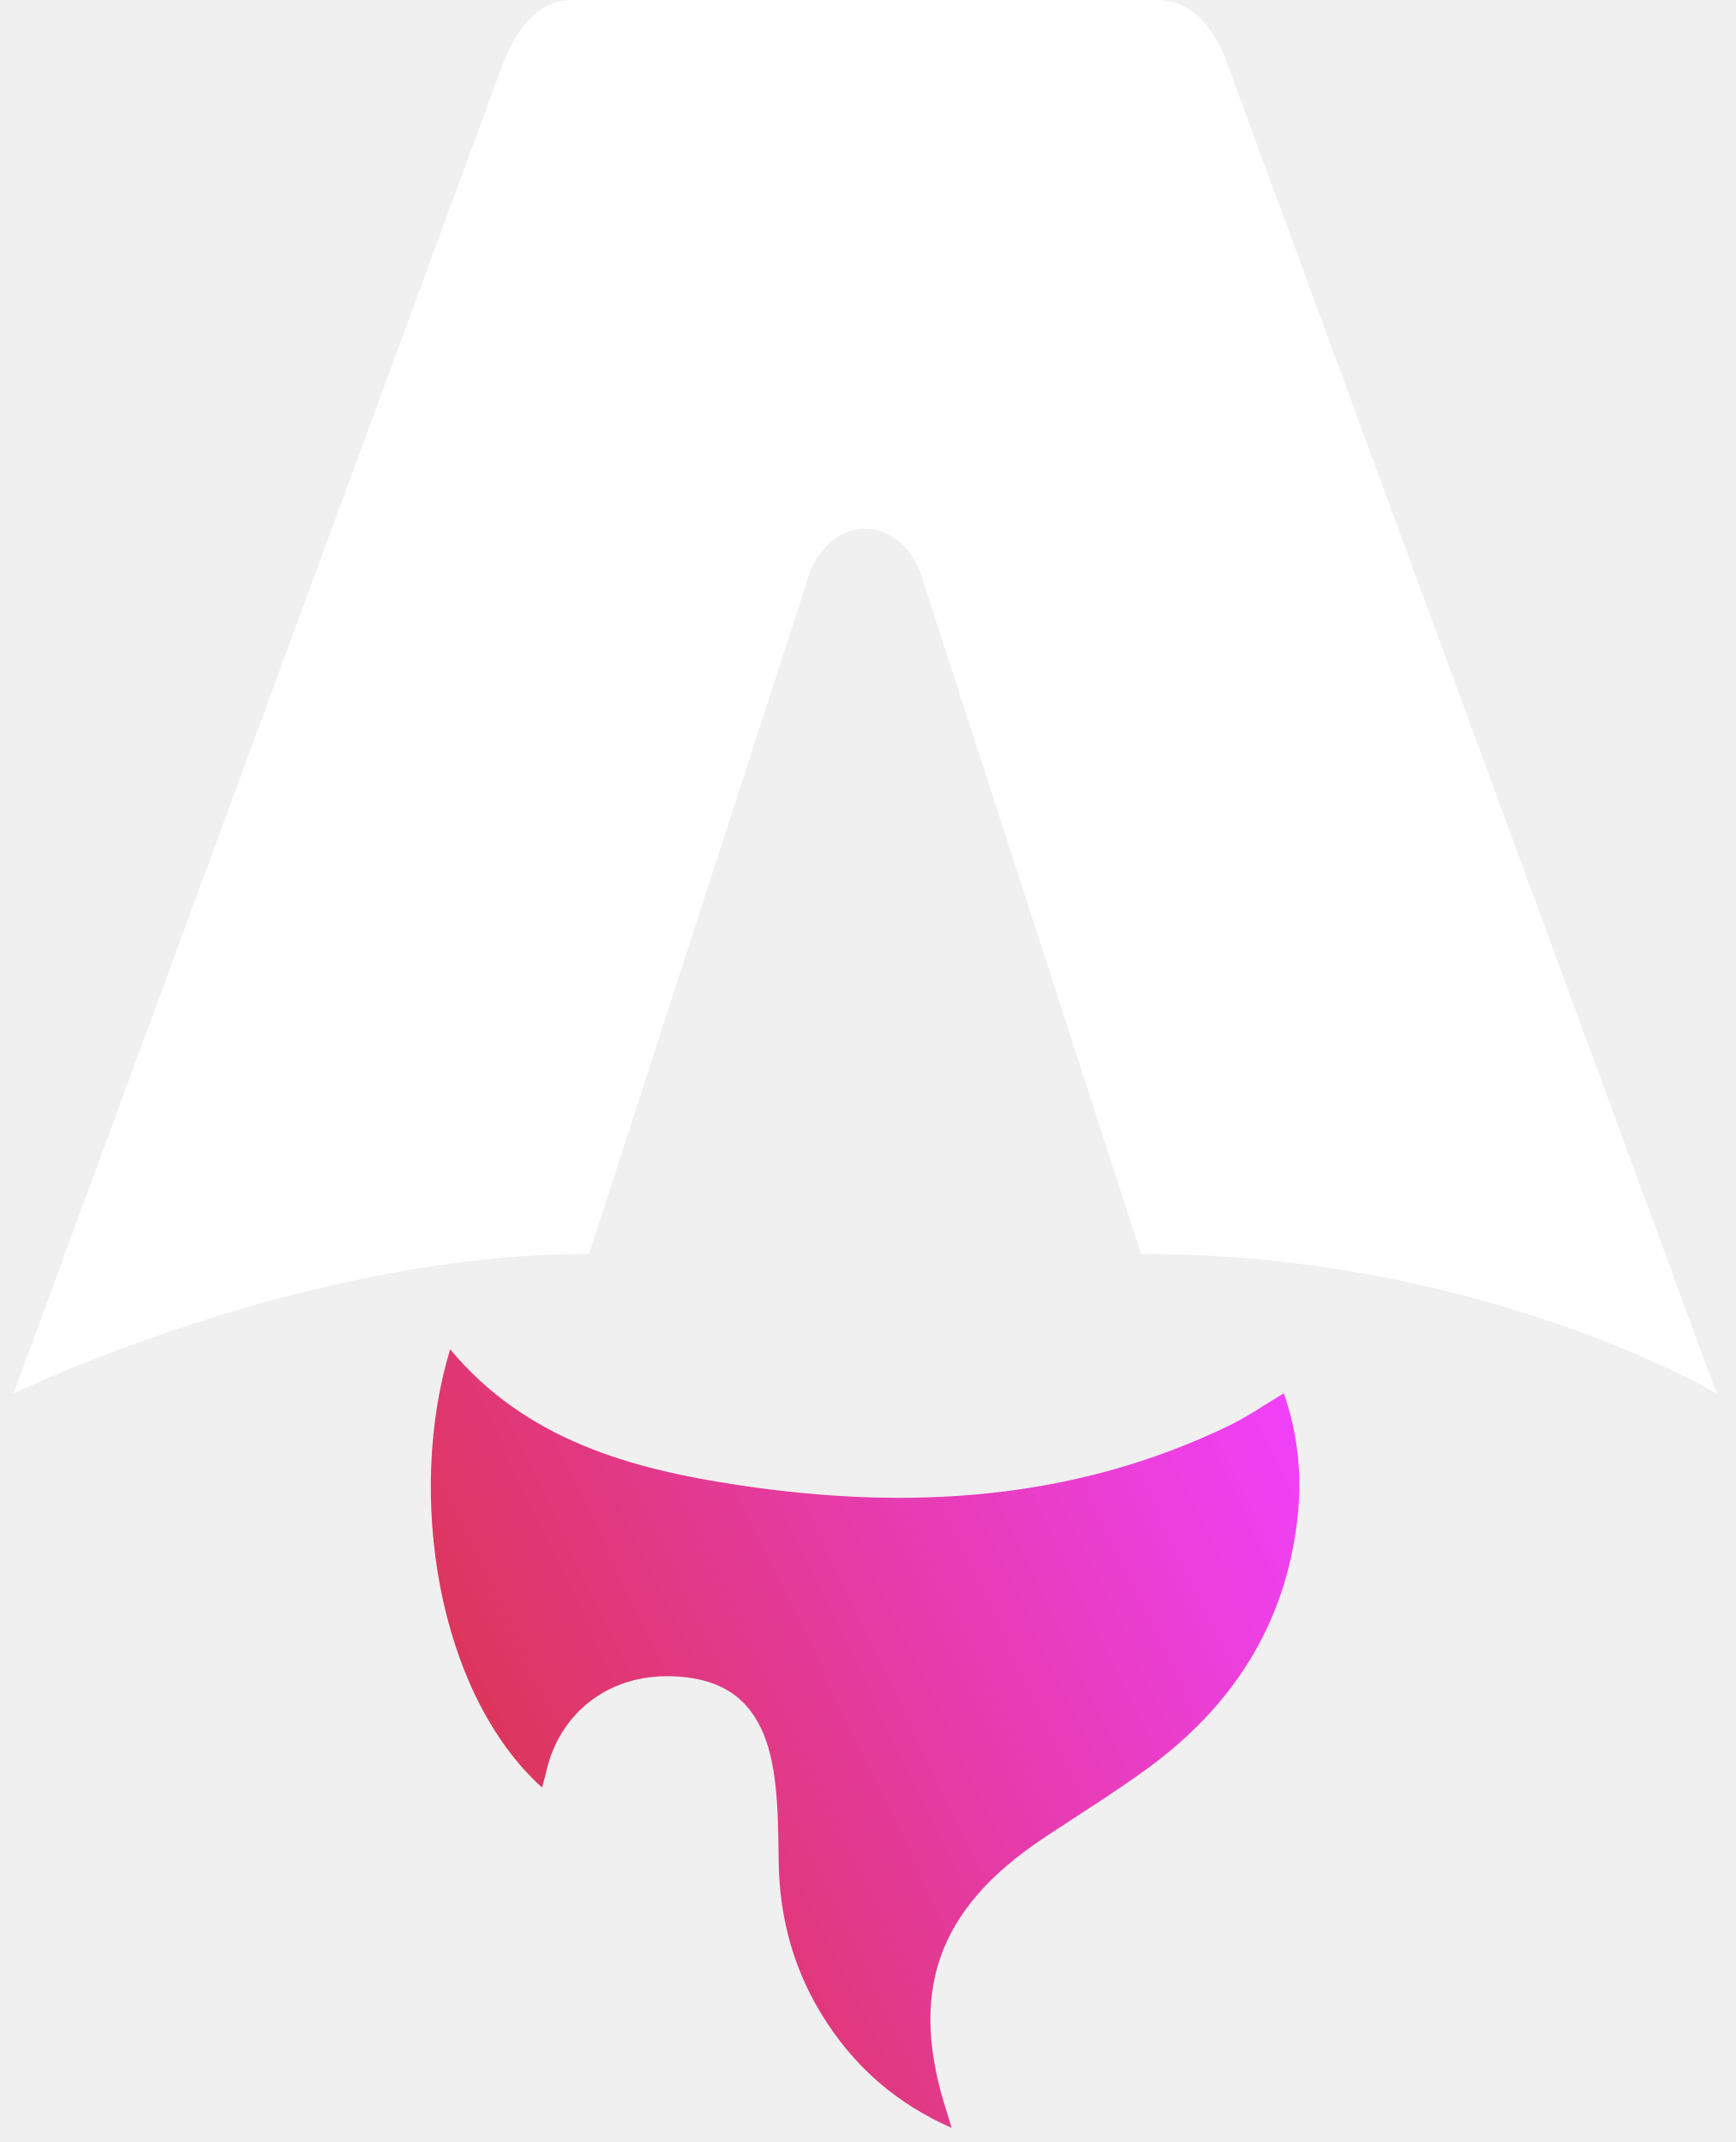
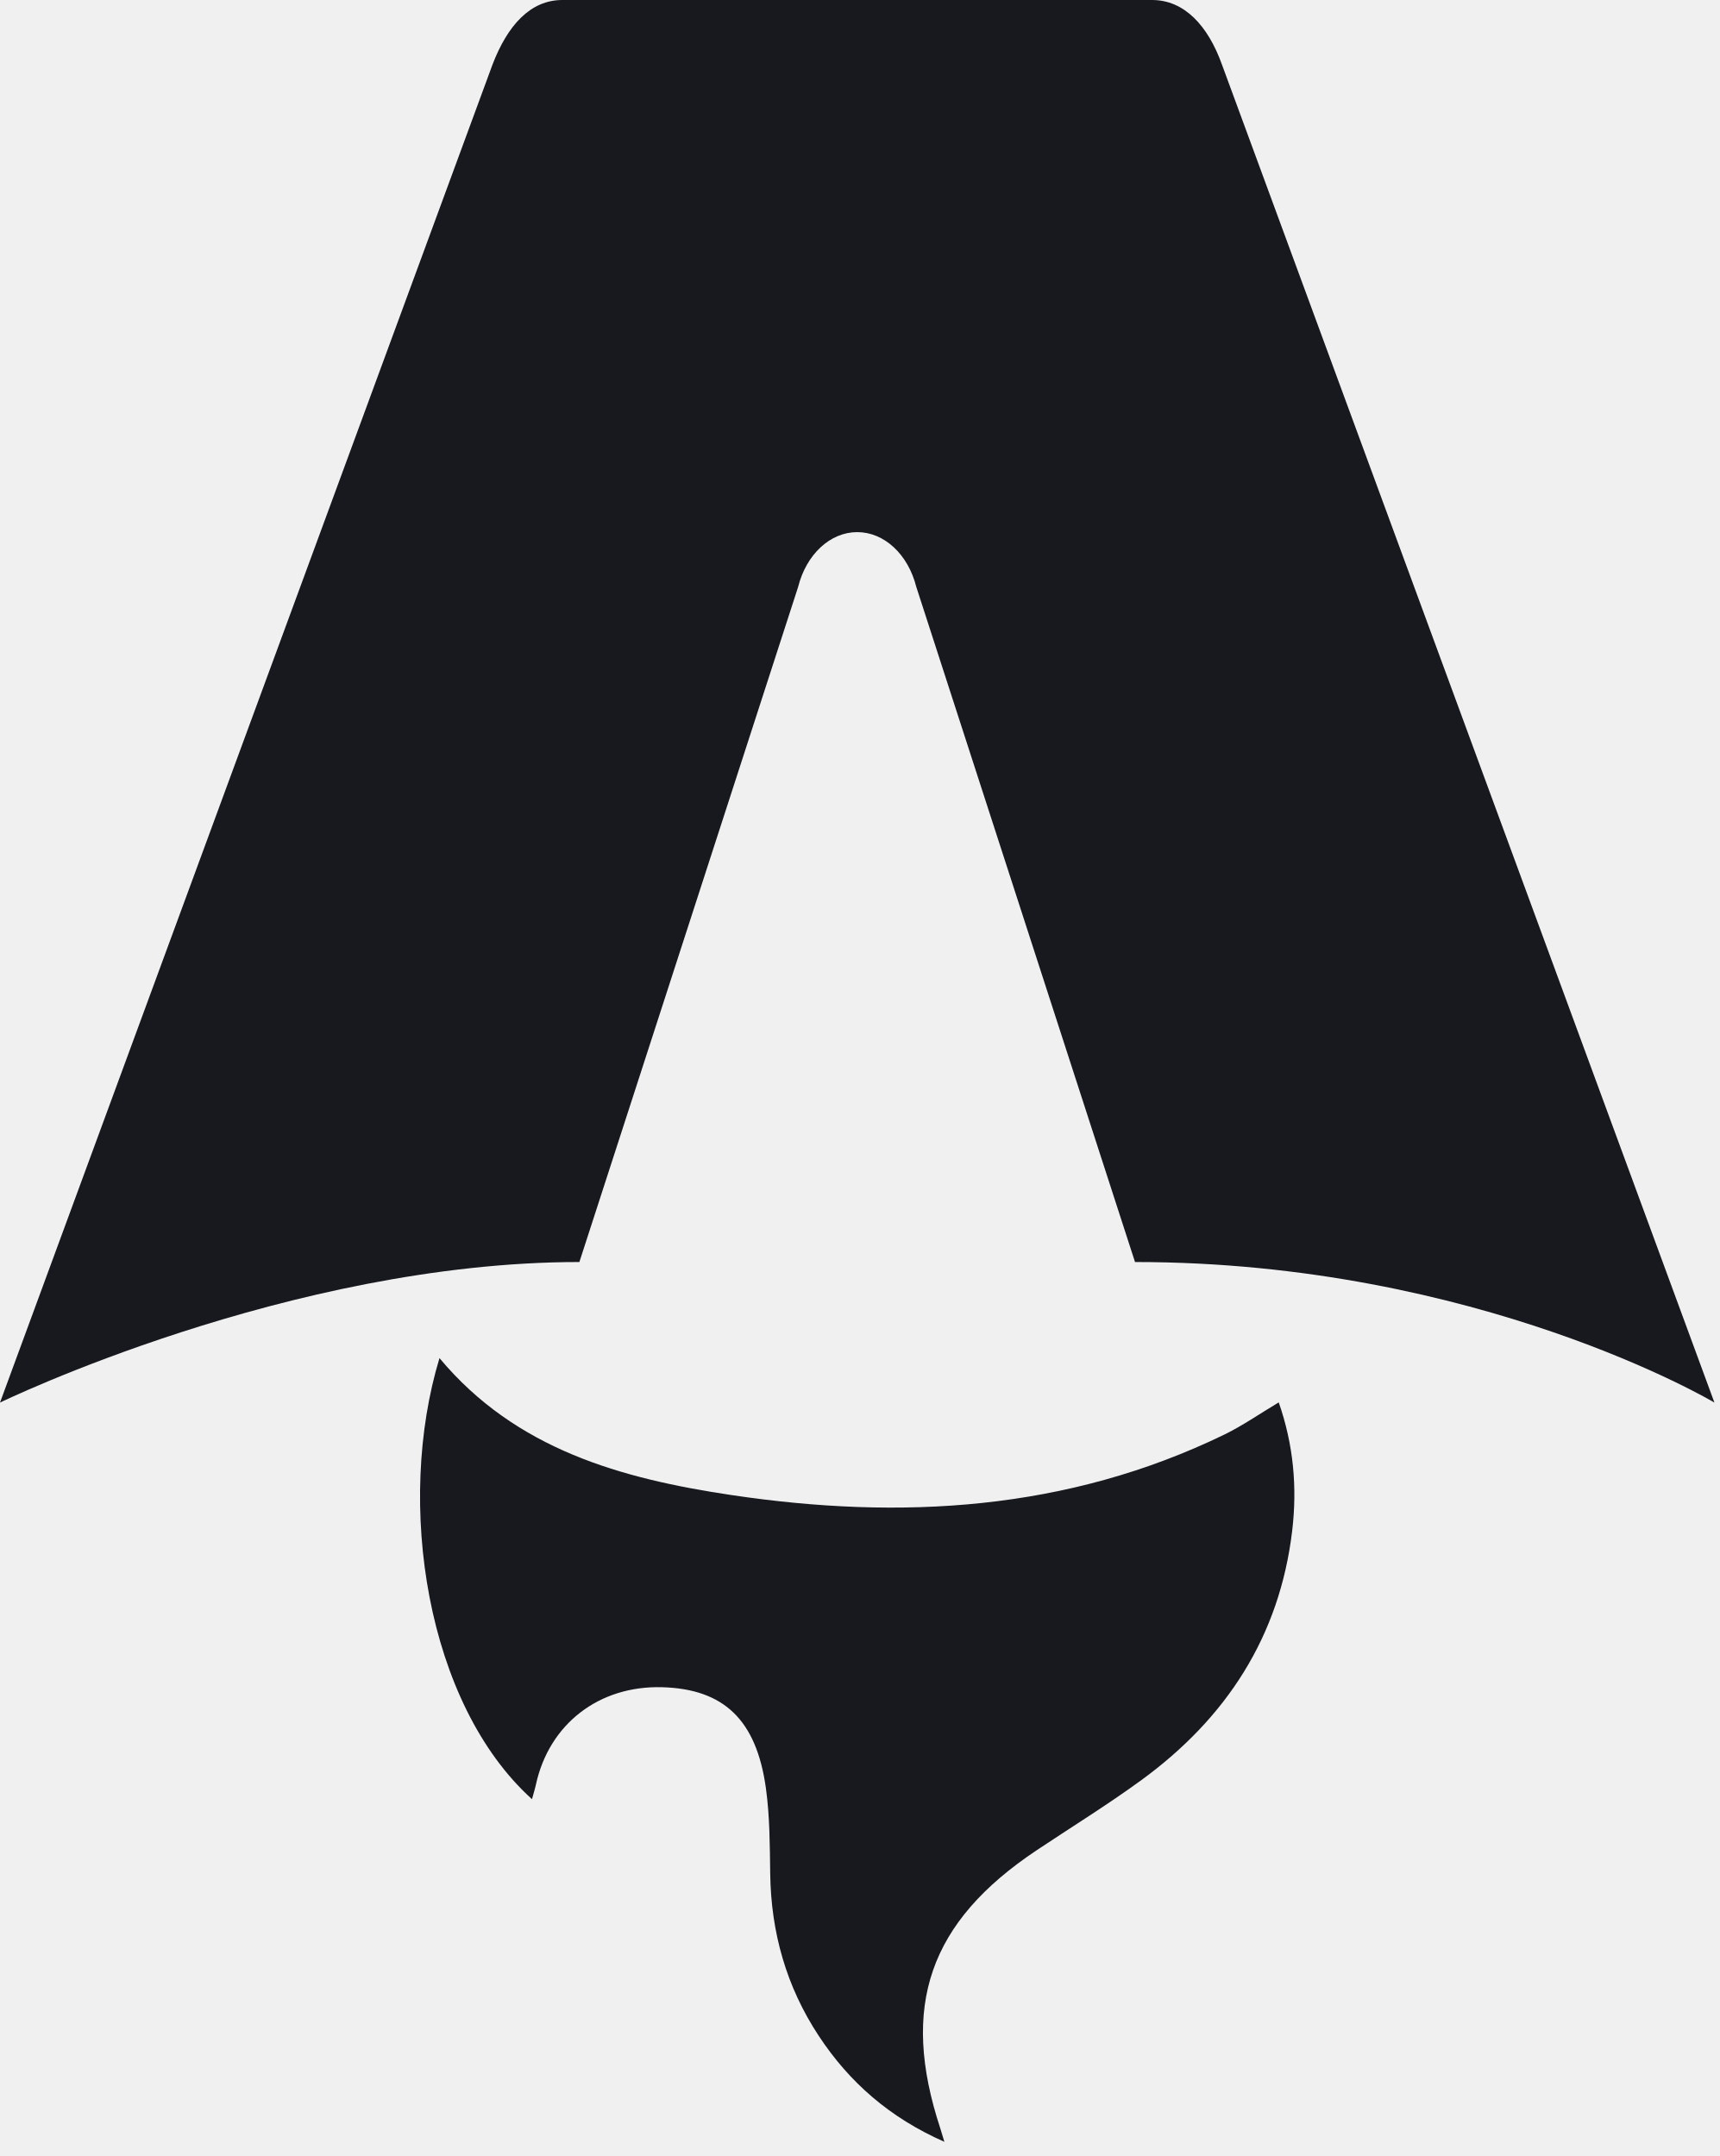
- <svg xmlns="http://www.w3.org/2000/svg" width="64" height="79" viewBox="0 0 64 79" fill="none">
-   <g clip-path="url(#clip0_831_2294)">
-     <path d="M19.992 65.928C16.116 62.432 14.985 55.086 16.6 49.764C19.4 53.119 23.279 54.182 27.298 54.782C33.501 55.708 39.594 55.362 45.356 52.564C46.016 52.243 46.625 51.817 47.345 51.386C47.886 52.934 48.027 54.497 47.838 56.088C47.379 59.962 45.425 62.954 42.318 65.223C41.075 66.13 39.76 66.941 38.477 67.797C34.535 70.426 33.468 73.51 34.949 77.995C34.985 78.104 35.016 78.213 35.096 78.48C33.083 77.591 31.612 76.296 30.492 74.595C29.309 72.798 28.746 70.811 28.716 68.662C28.701 67.615 28.701 66.56 28.559 65.528C28.211 63.014 27.014 61.888 24.761 61.823C22.448 61.756 20.618 63.167 20.133 65.389C20.096 65.56 20.042 65.728 19.989 65.926L19.992 65.928Z" fill="url(#paint0_linear_831_2294)" />
-     <path d="M0.5 51.393C0.5 51.393 11.098 46.243 21.725 46.243L29.738 21.507C30.038 20.311 30.914 19.498 31.903 19.498C32.892 19.498 33.768 20.311 34.068 21.507L42.08 46.243C54.667 46.243 63.306 51.393 63.306 51.393C63.306 51.393 45.304 2.476 45.269 2.378C44.753 0.931 43.88 0 42.705 0H21.103C19.927 0 19.09 0.931 18.538 2.378C18.5 2.474 0.5 51.393 0.5 51.393Z" fill="white" />
-   </g>
-   <defs>
-     <linearGradient id="paint0_linear_831_2294" x1="15.888" y1="78.48" x2="53.129" y2="60.649" gradientUnits="userSpaceOnUse">
-       <stop stop-color="#D83333" />
-       <stop offset="1" stop-color="#F041FF" />
-     </linearGradient>
-     <clipPath id="clip0_831_2294">
-       <rect width="64" height="79" fill="white" />
-     </clipPath>
-   </defs>
+ <svg xmlns="http://www.w3.org/2000/svg" width="63" height="79" viewBox="0 0 63 79" fill="none">
+   <path d="M19.492 65.928C15.617 62.432 14.485 55.086 16.1 49.764C18.9 53.119 22.779 54.182 26.798 54.782C33.001 55.708 39.094 55.362 44.856 52.564C45.516 52.243 46.125 51.817 46.845 51.386C47.386 52.934 47.527 54.497 47.338 56.088C46.879 59.962 44.925 62.954 41.818 65.223C40.575 66.13 39.26 66.941 37.977 67.797C34.035 70.426 32.968 73.51 34.449 77.995C34.485 78.104 34.516 78.213 34.596 78.48C32.583 77.591 31.112 76.296 29.992 74.595C28.809 72.798 28.246 70.811 28.216 68.662C28.201 67.615 28.201 66.56 28.059 65.528C27.711 63.014 26.514 61.888 24.261 61.823C21.948 61.756 20.118 63.167 19.633 65.389C19.596 65.56 19.542 65.728 19.489 65.926L19.492 65.928Z" fill="#17191E" />
+   <path d="M0 51.393C0 51.393 10.598 46.243 21.225 46.243L29.238 21.507C29.538 20.311 30.414 19.498 31.403 19.498C32.392 19.498 33.268 20.311 33.568 21.507L41.58 46.243C54.167 46.243 62.806 51.393 62.806 51.393C62.806 51.393 44.804 2.476 44.769 2.378C44.253 0.931 43.38 0 42.205 0H20.603C19.427 0 18.59 0.931 18.038 2.378C18 2.474 0 51.393 0 51.393Z" fill="#17191E" />
</svg>
